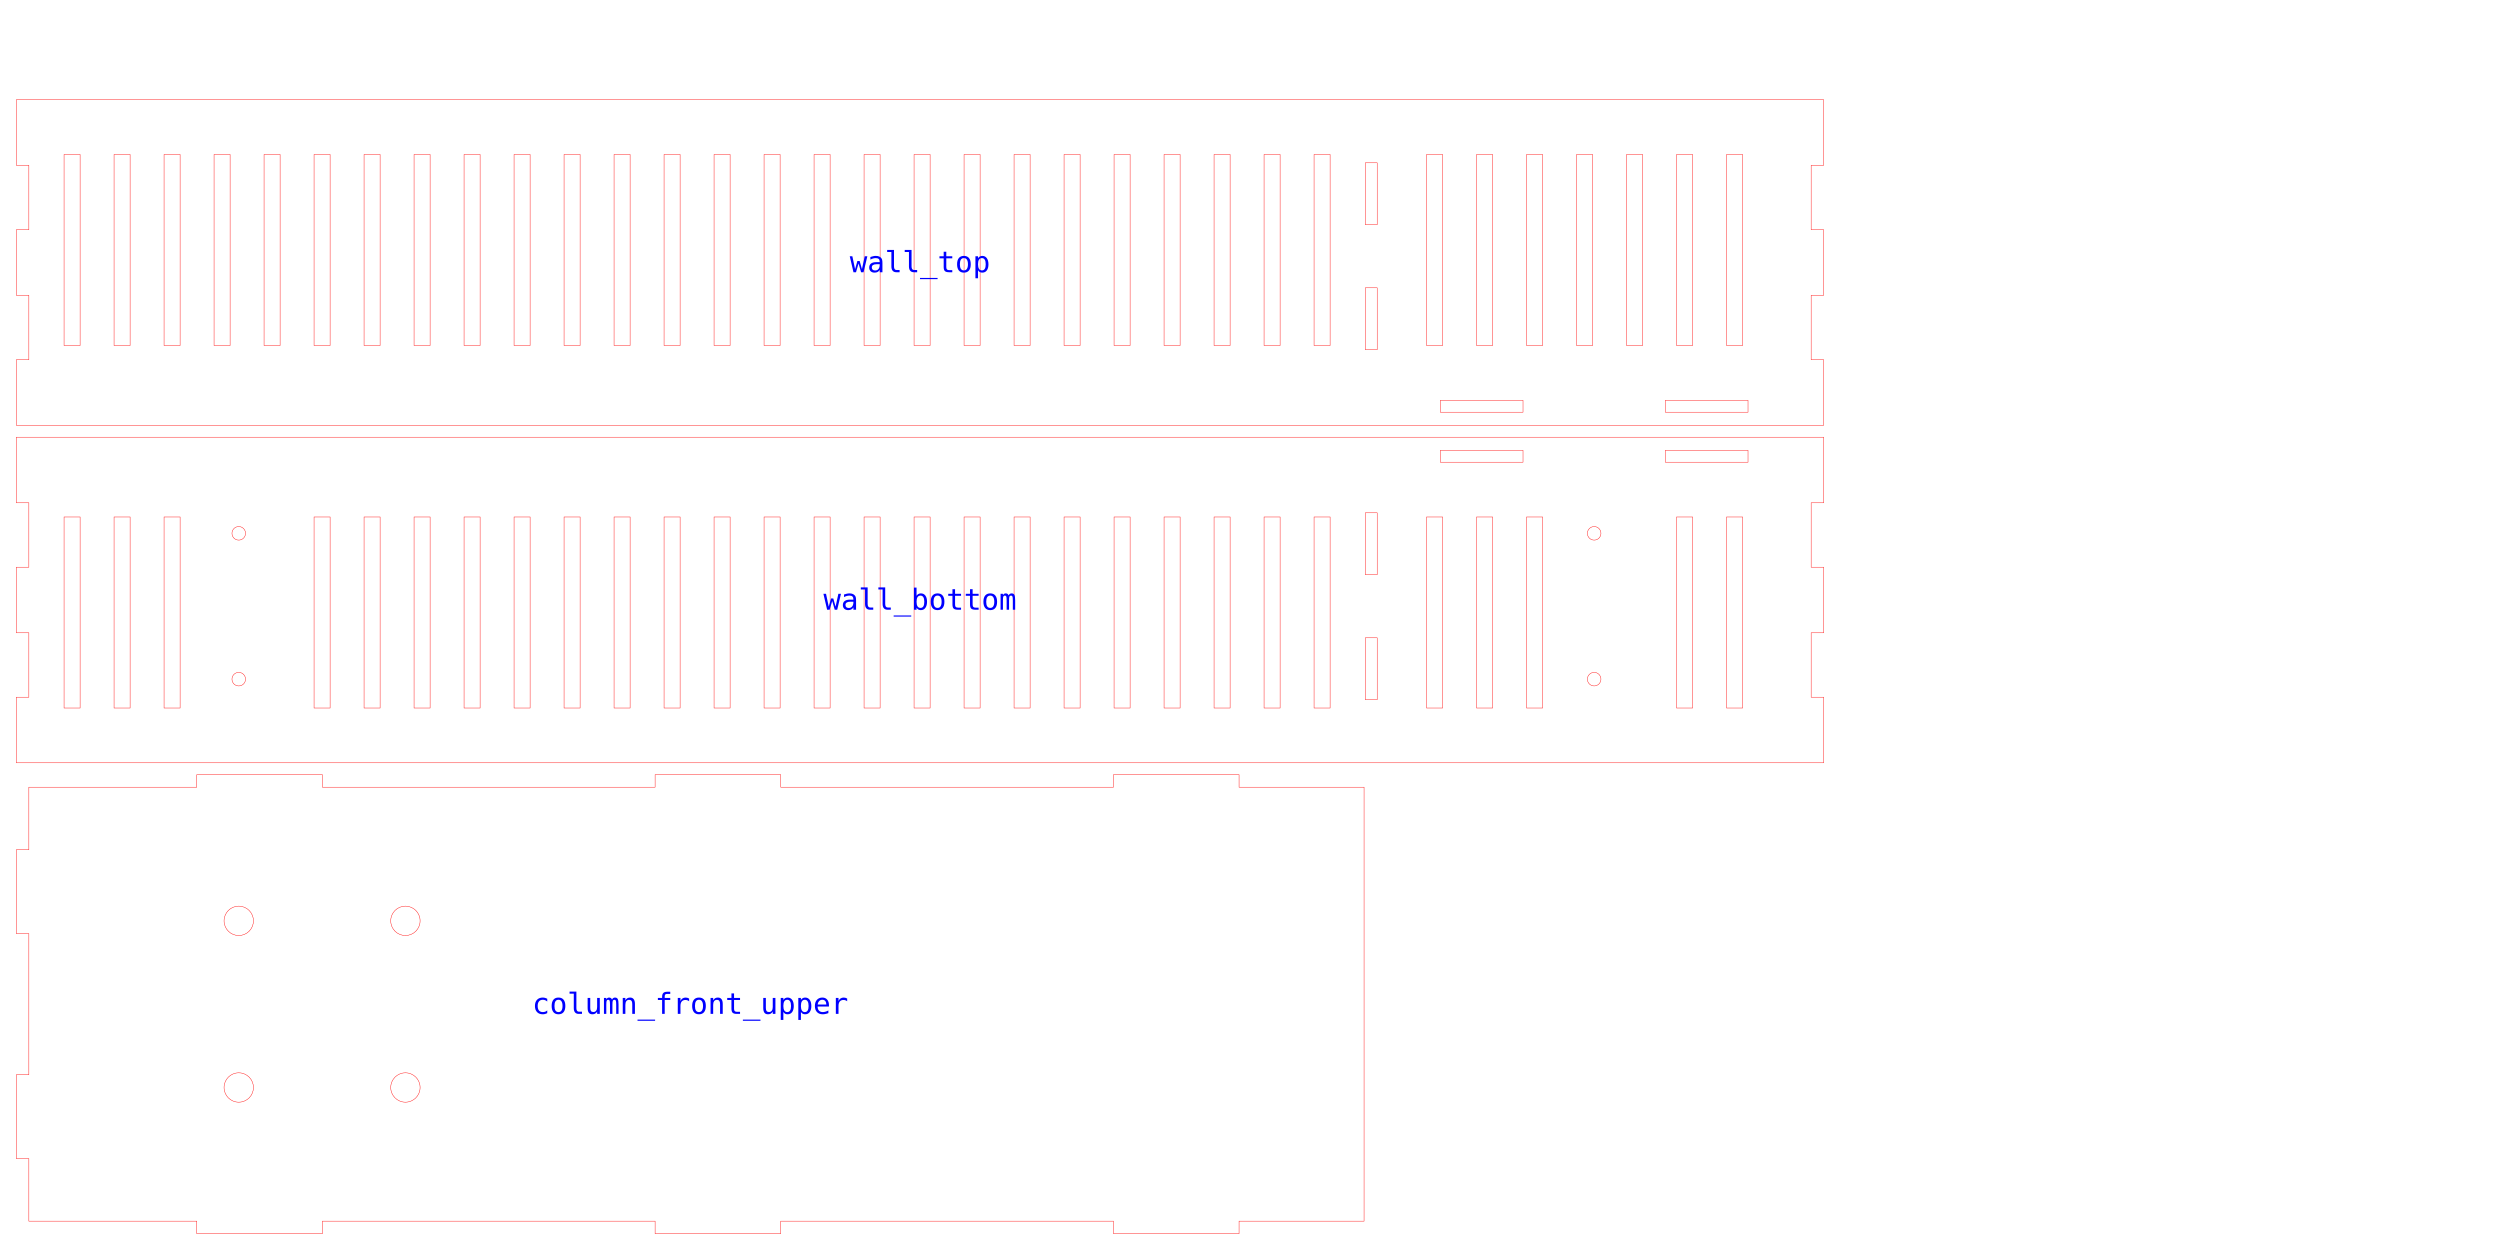
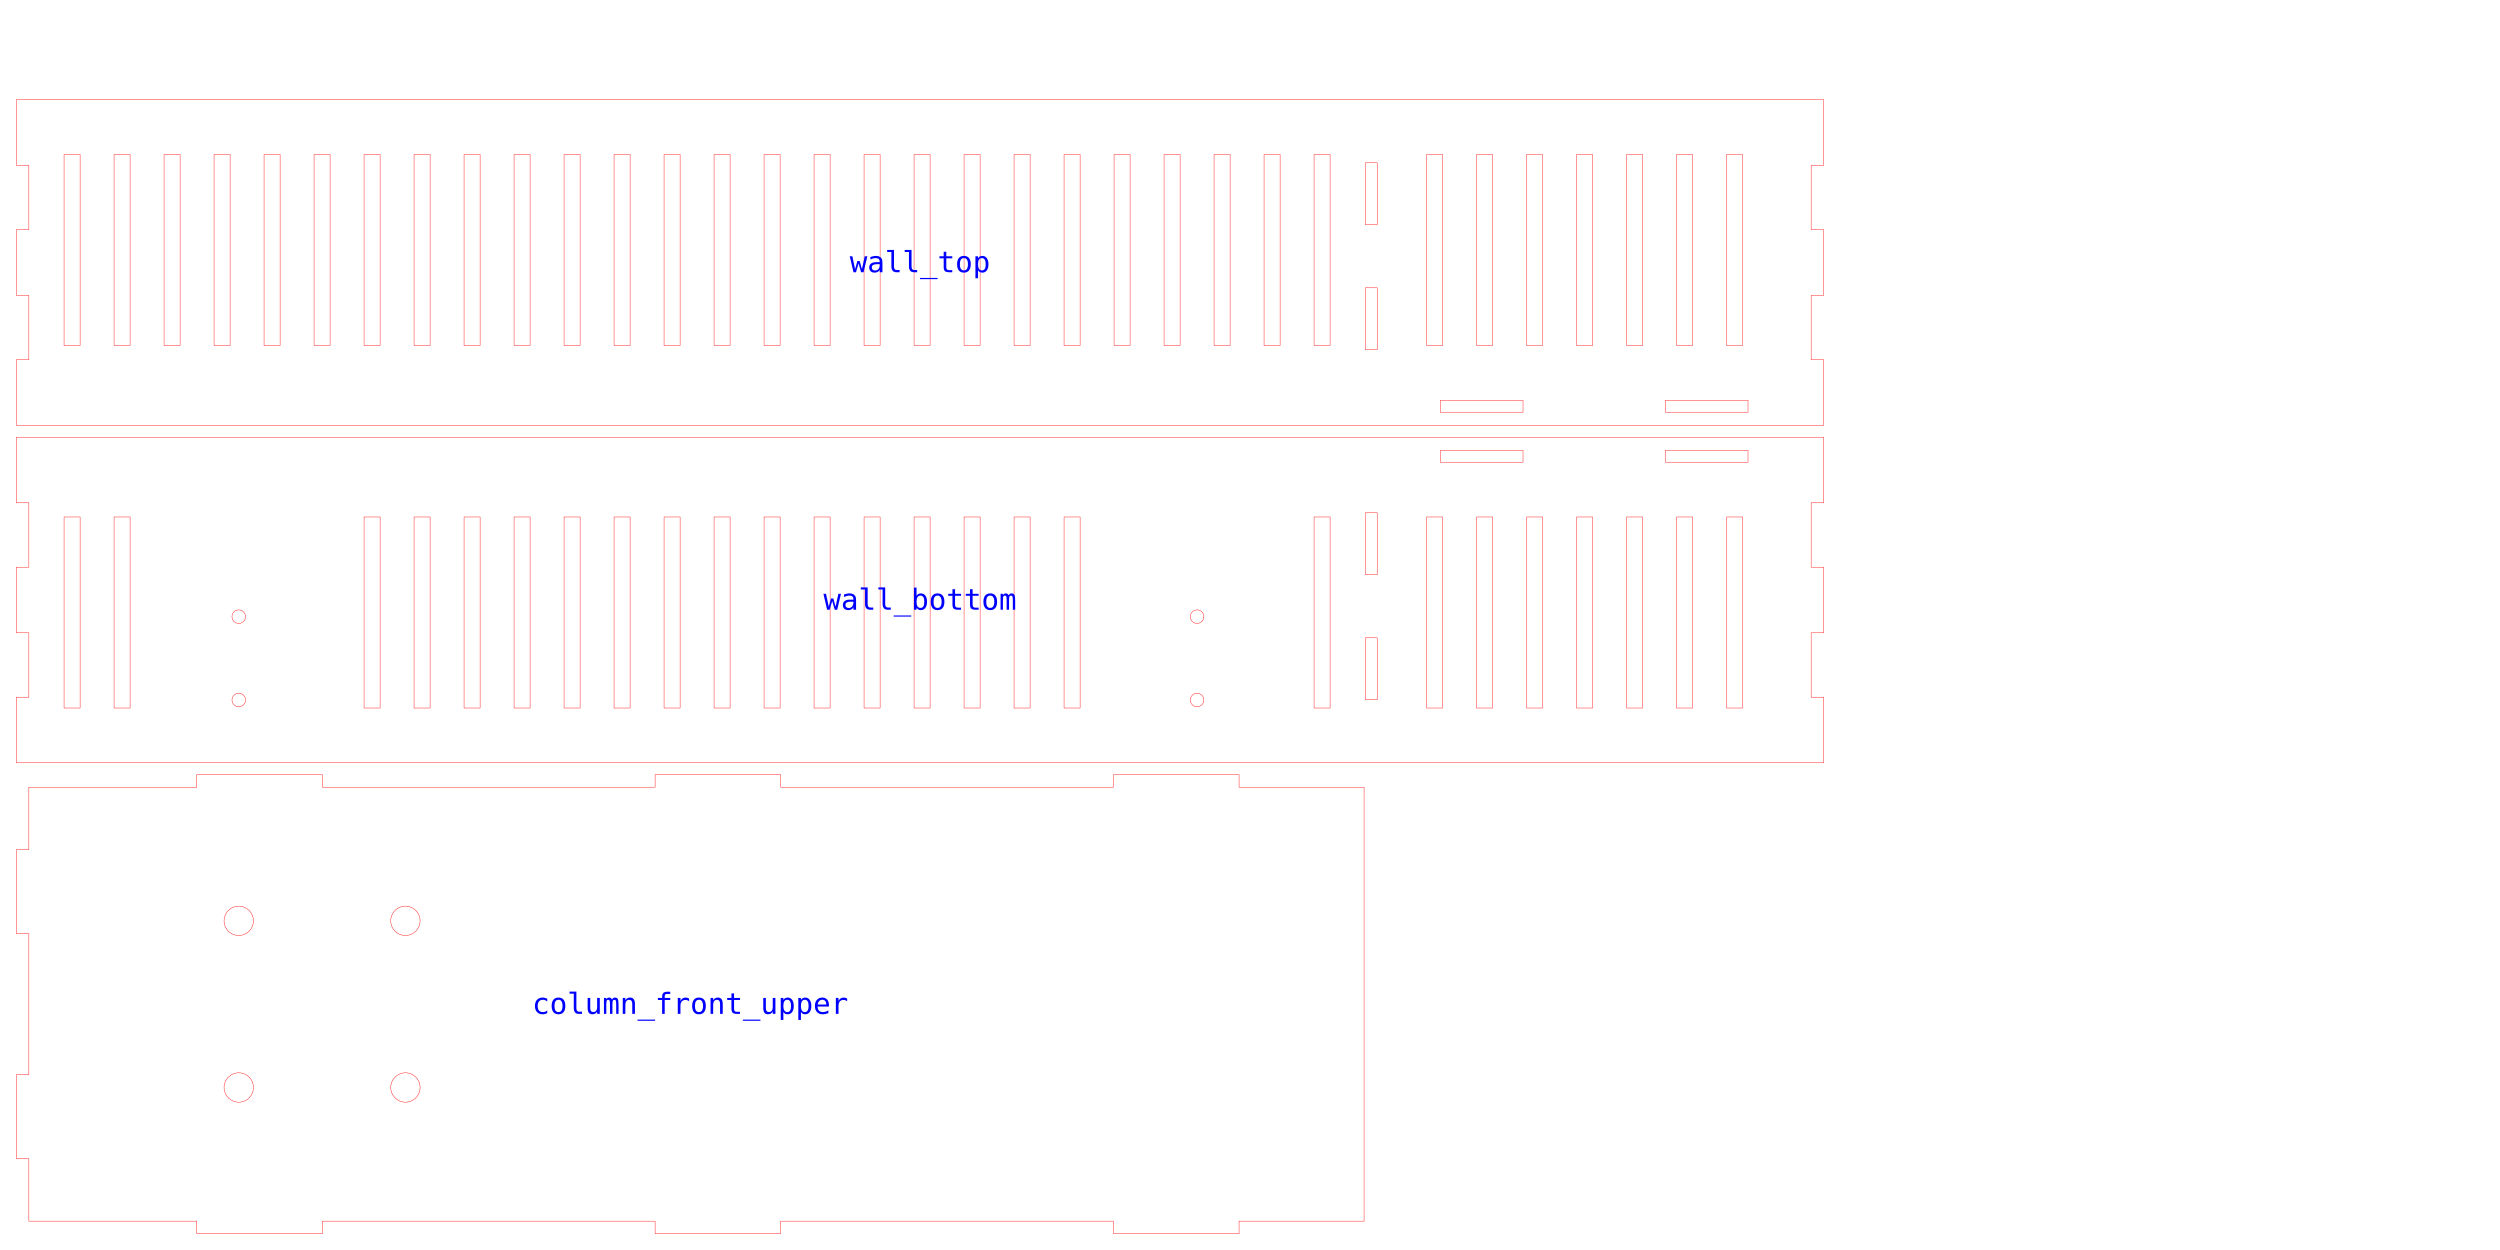
<svg xmlns="http://www.w3.org/2000/svg" width="600.0mm" height="300.0mm" viewBox="0 0 600.0 300.0">
  <g id="cut" fill="none" stroke="#ff0000" stroke-width="0.1">
    <path d="M327.375,293.075 L297.375,293.075 L297.375,296.075 L267.225,296.075 L267.225,293.075 L187.375,293.075 L187.375,296.075 L157.225,296.075 L157.225,293.075 L77.375,293.075 L77.375,296.075 L47.225,296.075 L47.225,293.075 L6.925,293.075 L6.925,278.075 L3.925,278.075 L3.925,257.925 L6.925,257.925 L6.925,224.075 L3.925,224.075 L3.925,203.925 L6.925,203.925 L6.925,188.925 L47.225,188.925 L47.225,185.925 L77.375,185.925 L77.375,188.925 L157.225,188.925 L157.225,185.925 L187.375,185.925 L187.375,188.925 L267.225,188.925 L267.225,185.925 L297.375,185.925 L297.375,188.925 L327.375,188.925 Z" />
    <circle cx="57.3" cy="261.0" r="3.525" />
    <circle cx="57.3" cy="221.0" r="3.525" />
    <circle cx="97.3" cy="261.0" r="3.525" />
    <circle cx="97.3" cy="221.0" r="3.525" />
-     <path d="M3.925,183.075 L3.925,167.325 L6.925,167.325 L6.925,151.875 L3.925,151.875 L3.925,136.125 L6.925,136.125 L6.925,120.675 L3.925,120.675 L3.925,104.925 L437.675,104.925 L437.675,120.675 L434.675,120.675 L434.675,136.125 L437.675,136.125 L437.675,151.875 L434.675,151.875 L434.675,167.325 L437.675,167.325 L437.675,183.075 Z M399.675,110.925 L419.525,110.925 L419.525,108.075 L399.675,108.075 Z M418.225,169.925 L418.225,124.075 L414.375,124.075 L414.375,169.925 Z M406.225,169.925 L406.225,124.075 L402.375,124.075 L402.375,169.925 Z M370.225,169.925 L370.225,124.075 L366.375,124.075 L366.375,169.925 Z M345.675,110.925 L365.525,110.925 L365.525,108.075 L345.675,108.075 Z M358.225,169.925 L358.225,124.075 L354.375,124.075 L354.375,169.925 Z M346.225,169.925 L346.225,124.075 L342.375,124.075 L342.375,169.925 Z M330.525,137.925 L330.525,123.075 L327.675,123.075 L327.675,137.925 Z M330.525,167.925 L330.525,153.075 L327.675,153.075 L327.675,167.925 Z M319.225,169.925 L319.225,124.075 L315.375,124.075 L315.375,169.925 Z M307.225,169.925 L307.225,124.075 L303.375,124.075 L303.375,169.925 Z M295.225,169.925 L295.225,124.075 L291.375,124.075 L291.375,169.925 Z M283.225,169.925 L283.225,124.075 L279.375,124.075 L279.375,169.925 Z M271.225,169.925 L271.225,124.075 L267.375,124.075 L267.375,169.925 Z M259.225,169.925 L259.225,124.075 L255.375,124.075 L255.375,169.925 Z M247.225,169.925 L247.225,124.075 L243.375,124.075 L243.375,169.925 Z M235.225,169.925 L235.225,124.075 L231.375,124.075 L231.375,169.925 Z M223.225,169.925 L223.225,124.075 L219.375,124.075 L219.375,169.925 Z M211.225,169.925 L211.225,124.075 L207.375,124.075 L207.375,169.925 Z M199.225,169.925 L199.225,124.075 L195.375,124.075 L195.375,169.925 Z M187.225,169.925 L187.225,124.075 L183.375,124.075 L183.375,169.925 Z M175.225,169.925 L175.225,124.075 L171.375,124.075 L171.375,169.925 Z M163.225,169.925 L163.225,124.075 L159.375,124.075 L159.375,169.925 Z M151.225,169.925 L151.225,124.075 L147.375,124.075 L147.375,169.925 Z M139.225,169.925 L139.225,124.075 L135.375,124.075 L135.375,169.925 Z M127.225,169.925 L127.225,124.075 L123.375,124.075 L123.375,169.925 Z M115.225,169.925 L115.225,124.075 L111.375,124.075 L111.375,169.925 Z M103.225,169.925 L103.225,124.075 L99.375,124.075 L99.375,169.925 Z M91.225,169.925 L91.225,124.075 L87.375,124.075 L87.375,169.925 Z M79.225,169.925 L79.225,124.075 L75.375,124.075 L75.375,169.925 Z M43.225,169.925 L43.225,124.075 L39.375,124.075 L39.375,169.925 Z M31.225,169.925 L31.225,124.075 L27.375,124.075 L27.375,169.925 Z M19.225,169.925 L19.225,124.075 L15.375,124.075 L15.375,169.925 Z" />
-     <circle cx="57.3" cy="163.0" r="1.625" />
-     <circle cx="57.3" cy="128.0" r="1.625" />
-     <circle cx="382.6" cy="163.0" r="1.625" />
-     <circle cx="382.6" cy="128.0" r="1.625" />
+     <path d="M3.925,183.075 L3.925,167.325 L6.925,167.325 L6.925,151.875 L3.925,151.875 L3.925,136.125 L6.925,136.125 L6.925,120.675 L3.925,120.675 L3.925,104.925 L437.675,104.925 L437.675,120.675 L434.675,120.675 L434.675,136.125 L437.675,136.125 L437.675,151.875 L434.675,151.875 L434.675,167.325 L437.675,167.325 L437.675,183.075 Z M419.525,110.925 L419.525,108.075 L399.675,108.075 L399.675,110.925 Z M418.225,169.925 L418.225,124.075 L414.375,124.075 L414.375,169.925 Z M406.225,169.925 L406.225,124.075 L402.375,124.075 L402.375,169.925 Z M394.225,169.925 L394.225,124.075 L390.375,124.075 L390.375,169.925 Z M382.225,169.925 L382.225,124.075 L378.375,124.075 L378.375,169.925 Z M370.225,169.925 L370.225,124.075 L366.375,124.075 L366.375,169.925 Z M365.525,110.925 L365.525,108.075 L345.675,108.075 L345.675,110.925 Z M358.225,169.925 L358.225,124.075 L354.375,124.075 L354.375,169.925 Z M346.225,169.925 L346.225,124.075 L342.375,124.075 L342.375,169.925 Z M330.525,137.925 L330.525,123.075 L327.675,123.075 L327.675,137.925 Z M330.525,167.925 L330.525,153.075 L327.675,153.075 L327.675,167.925 Z M319.225,169.925 L319.225,124.075 L315.375,124.075 L315.375,169.925 Z M259.225,169.925 L259.225,124.075 L255.375,124.075 L255.375,169.925 Z M247.225,169.925 L247.225,124.075 L243.375,124.075 L243.375,169.925 Z M235.225,124.075 L231.375,124.075 L231.375,169.925 L235.225,169.925 Z M223.225,169.925 L223.225,124.075 L219.375,124.075 L219.375,169.925 Z M211.225,169.925 L211.225,124.075 L207.375,124.075 L207.375,169.925 Z M199.225,169.925 L199.225,124.075 L195.375,124.075 L195.375,169.925 Z M187.225,169.925 L187.225,124.075 L183.375,124.075 L183.375,169.925 Z M175.225,169.925 L175.225,124.075 L171.375,124.075 L171.375,169.925 Z M163.225,169.925 L163.225,124.075 L159.375,124.075 L159.375,169.925 Z M151.225,124.075 L147.375,124.075 L147.375,169.925 L151.225,169.925 Z M139.225,169.925 L139.225,124.075 L135.375,124.075 L135.375,169.925 Z M127.225,169.925 L127.225,124.075 L123.375,124.075 L123.375,169.925 Z M115.225,169.925 L115.225,124.075 L111.375,124.075 L111.375,169.925 Z M103.225,169.925 L103.225,124.075 L99.375,124.075 L99.375,169.925 Z M91.225,169.925 L91.225,124.075 L87.375,124.075 L87.375,169.925 Z M31.225,169.925 L31.225,124.075 L27.375,124.075 L27.375,169.925 Z M19.225,124.075 L15.375,124.075 L15.375,169.925 L19.225,169.925 Z" />
+     <circle cx="57.3" cy="168.0" r="1.625" />
+     <circle cx="57.3" cy="148.0" r="1.625" />
+     <circle cx="287.3" cy="168.0" r="1.625" />
+     <circle cx="287.3" cy="148.0" r="1.625" />
    <path d="M3.925,23.925 L437.675,23.925 L437.675,39.675 L434.675,39.675 L434.675,55.125 L437.675,55.125 L437.675,70.875 L434.675,70.875 L434.675,86.325 L437.675,86.325 L437.675,102.075 L3.925,102.075 L3.925,86.325 L6.925,86.325 L6.925,70.875 L3.925,70.875 L3.925,55.125 L6.925,55.125 L6.925,39.675 L3.925,39.675 Z M399.675,96.075 L399.675,98.925 L419.525,98.925 L419.525,96.075 Z M418.225,37.075 L414.375,37.075 L414.375,82.925 L418.225,82.925 Z M406.225,37.075 L402.375,37.075 L402.375,82.925 L406.225,82.925 Z M394.225,37.075 L390.375,37.075 L390.375,82.925 L394.225,82.925 Z M382.225,37.075 L378.375,37.075 L378.375,82.925 L382.225,82.925 Z M366.375,37.075 L366.375,82.925 L370.225,82.925 L370.225,37.075 Z M345.675,96.075 L345.675,98.925 L365.525,98.925 L365.525,96.075 Z M354.375,37.075 L354.375,82.925 L358.225,82.925 L358.225,37.075 Z M346.225,37.075 L342.375,37.075 L342.375,82.925 L346.225,82.925 Z M330.525,69.075 L327.675,69.075 L327.675,83.925 L330.525,83.925 Z M330.525,39.075 L327.675,39.075 L327.675,53.925 L330.525,53.925 Z M319.225,37.075 L315.375,37.075 L315.375,82.925 L319.225,82.925 Z M307.225,37.075 L303.375,37.075 L303.375,82.925 L307.225,82.925 Z M291.375,37.075 L291.375,82.925 L295.225,82.925 L295.225,37.075 Z M279.375,37.075 L279.375,82.925 L283.225,82.925 L283.225,37.075 Z M271.225,37.075 L267.375,37.075 L267.375,82.925 L271.225,82.925 Z M259.225,37.075 L255.375,37.075 L255.375,82.925 L259.225,82.925 Z M247.225,37.075 L243.375,37.075 L243.375,82.925 L247.225,82.925 Z M235.225,37.075 L231.375,37.075 L231.375,82.925 L235.225,82.925 Z M223.225,37.075 L219.375,37.075 L219.375,82.925 L223.225,82.925 Z M211.225,37.075 L207.375,37.075 L207.375,82.925 L211.225,82.925 Z M199.225,37.075 L195.375,37.075 L195.375,82.925 L199.225,82.925 Z M187.225,37.075 L183.375,37.075 L183.375,82.925 L187.225,82.925 Z M175.225,37.075 L171.375,37.075 L171.375,82.925 L175.225,82.925 Z M159.375,37.075 L159.375,82.925 L163.225,82.925 L163.225,37.075 Z M147.375,37.075 L147.375,82.925 L151.225,82.925 L151.225,37.075 Z M139.225,37.075 L135.375,37.075 L135.375,82.925 L139.225,82.925 Z M127.225,37.075 L123.375,37.075 L123.375,82.925 L127.225,82.925 Z M115.225,37.075 L111.375,37.075 L111.375,82.925 L115.225,82.925 Z M103.225,37.075 L99.375,37.075 L99.375,82.925 L103.225,82.925 Z M91.225,37.075 L87.375,37.075 L87.375,82.925 L91.225,82.925 Z M79.225,37.075 L75.375,37.075 L75.375,82.925 L79.225,82.925 Z M67.225,37.075 L63.375,37.075 L63.375,82.925 L67.225,82.925 Z M51.375,37.075 L51.375,82.925 L55.225,82.925 L55.225,37.075 Z M39.375,37.075 L39.375,82.925 L43.225,82.925 L43.225,37.075 Z M31.225,37.075 L27.375,37.075 L27.375,82.925 L31.225,82.925 Z M19.225,37.075 L15.375,37.075 L15.375,82.925 L19.225,82.925 Z" />
  </g>
  <g id="labels-do-not-cut" fill="#0000ff" font-family="monospace">
    <text x="165.65" y="243.333" font-size="7.0" text-anchor="middle">column_front_upper</text>
    <text x="220.8" y="146.333" font-size="7.0" text-anchor="middle">wall_bottom</text>
    <text x="220.8" y="65.333" font-size="7.0" text-anchor="middle">wall_top</text>
  </g>
</svg>
